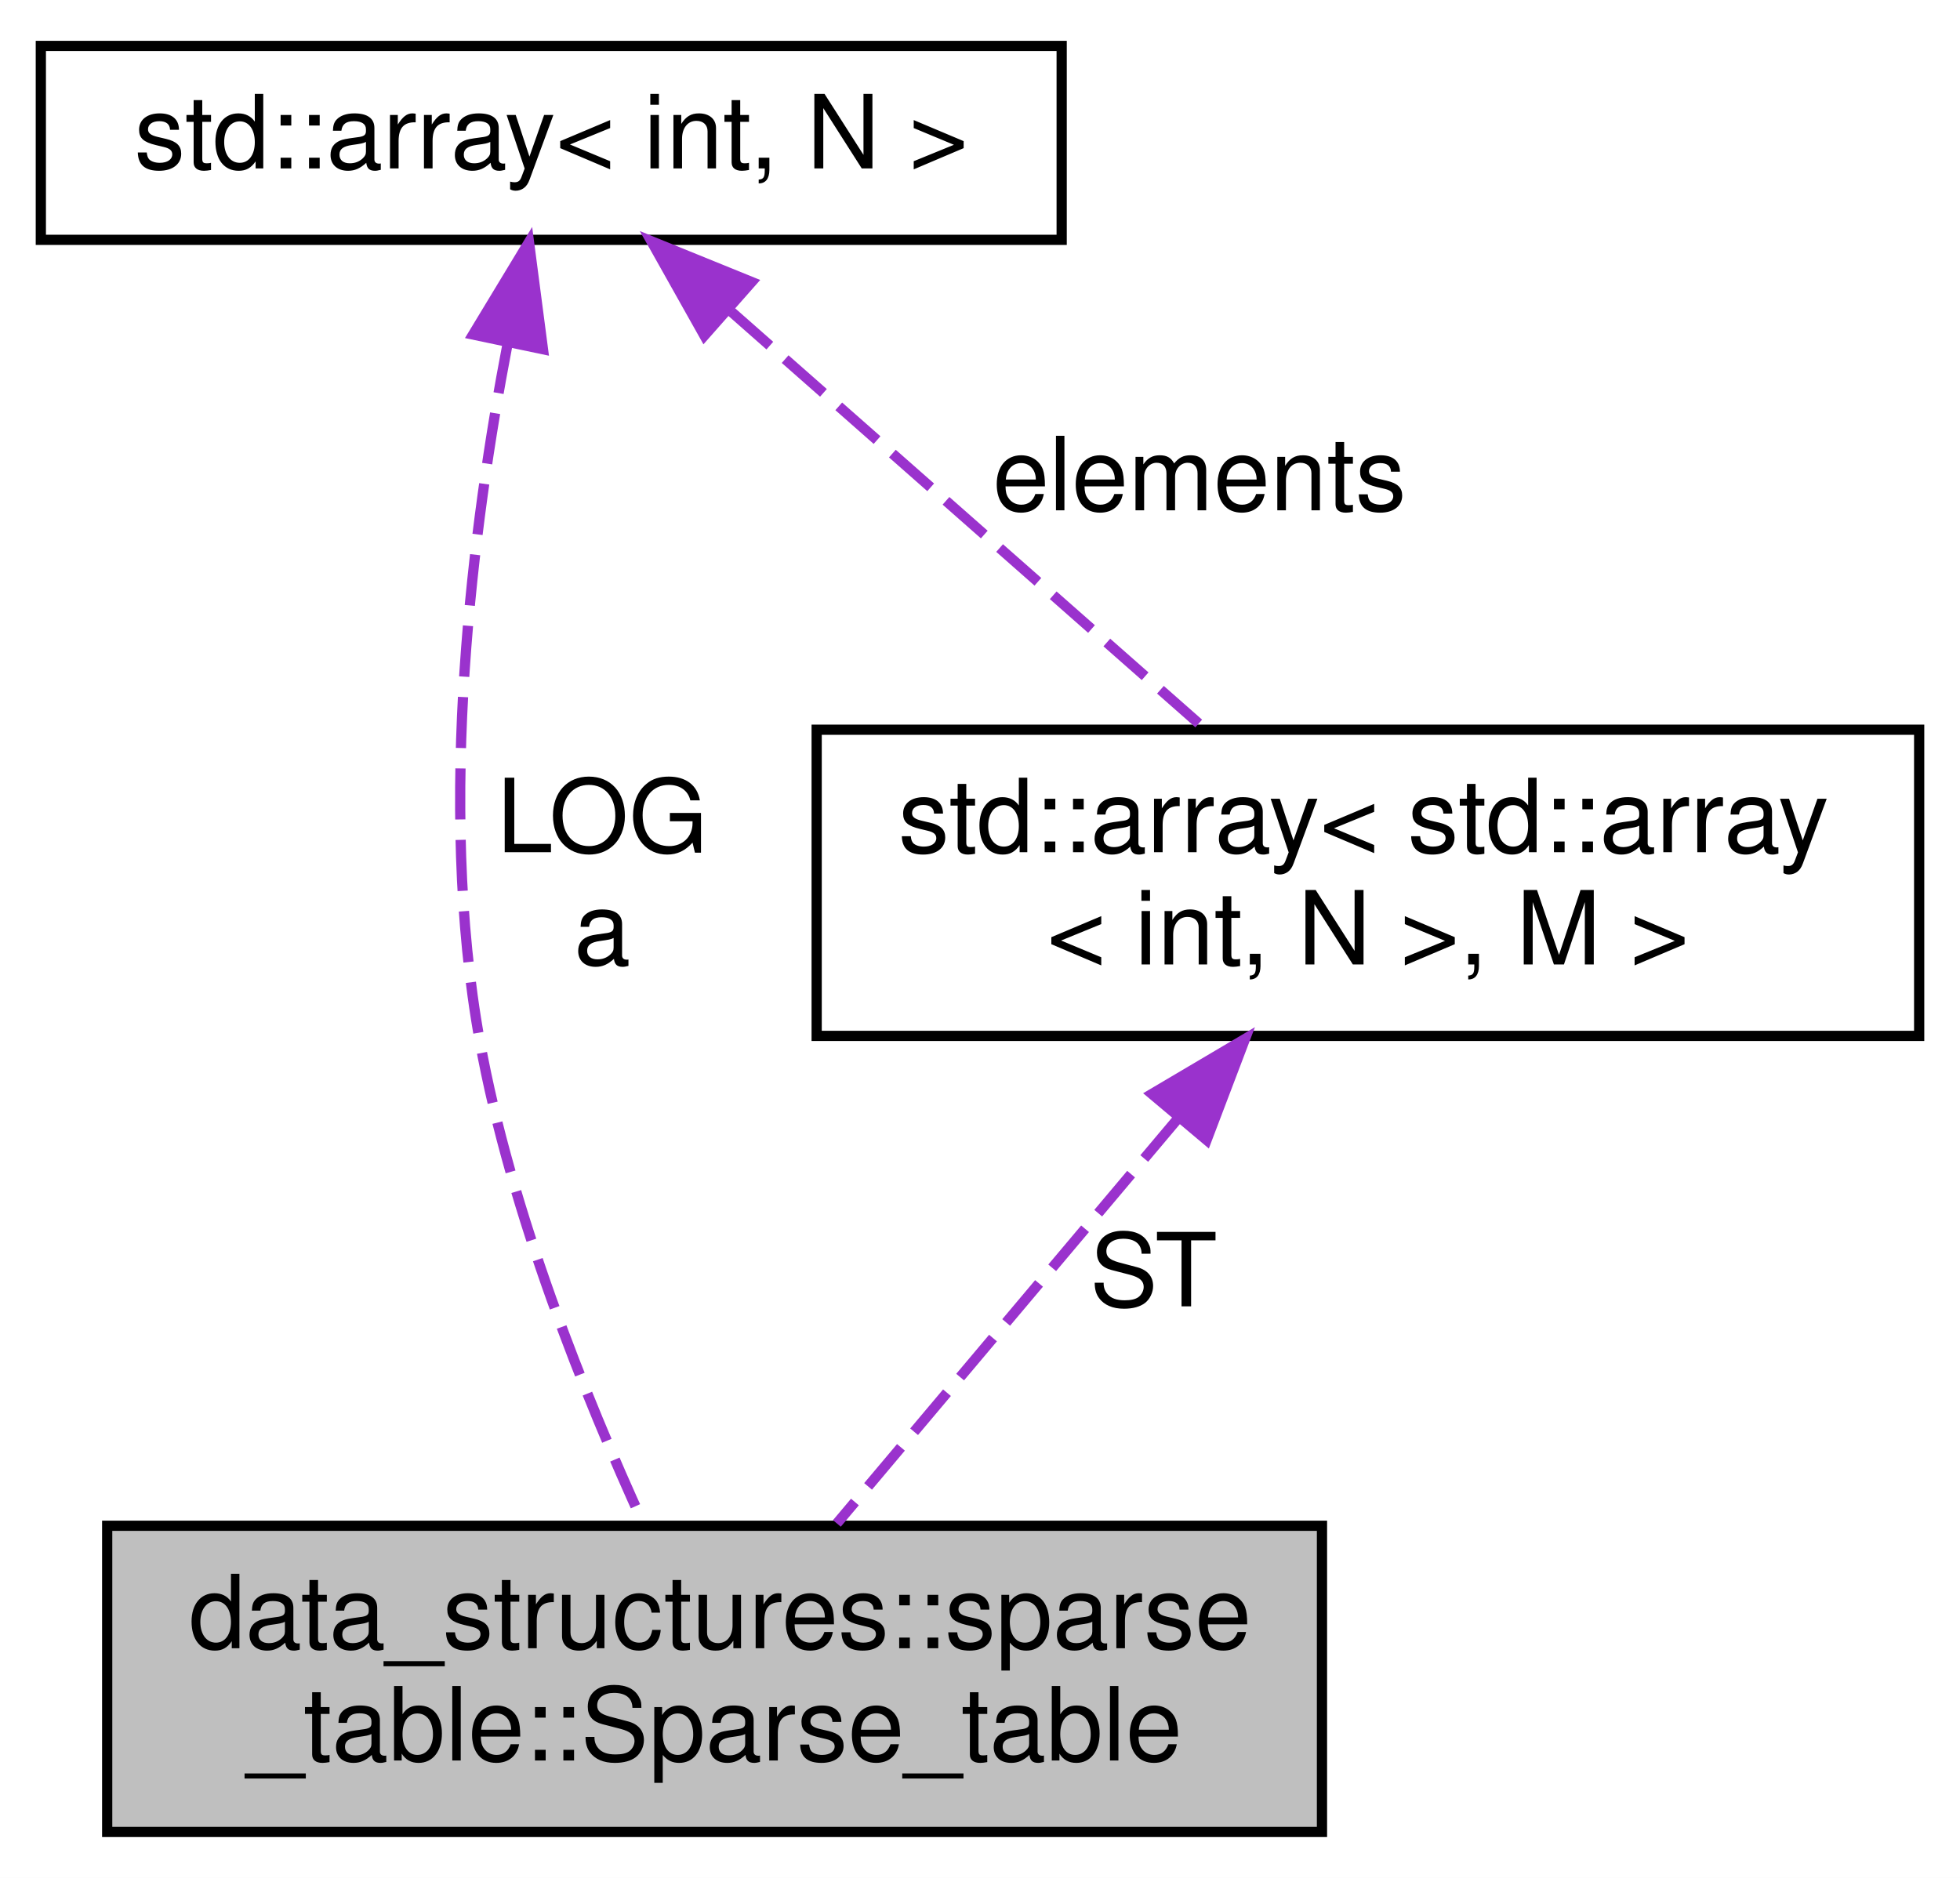
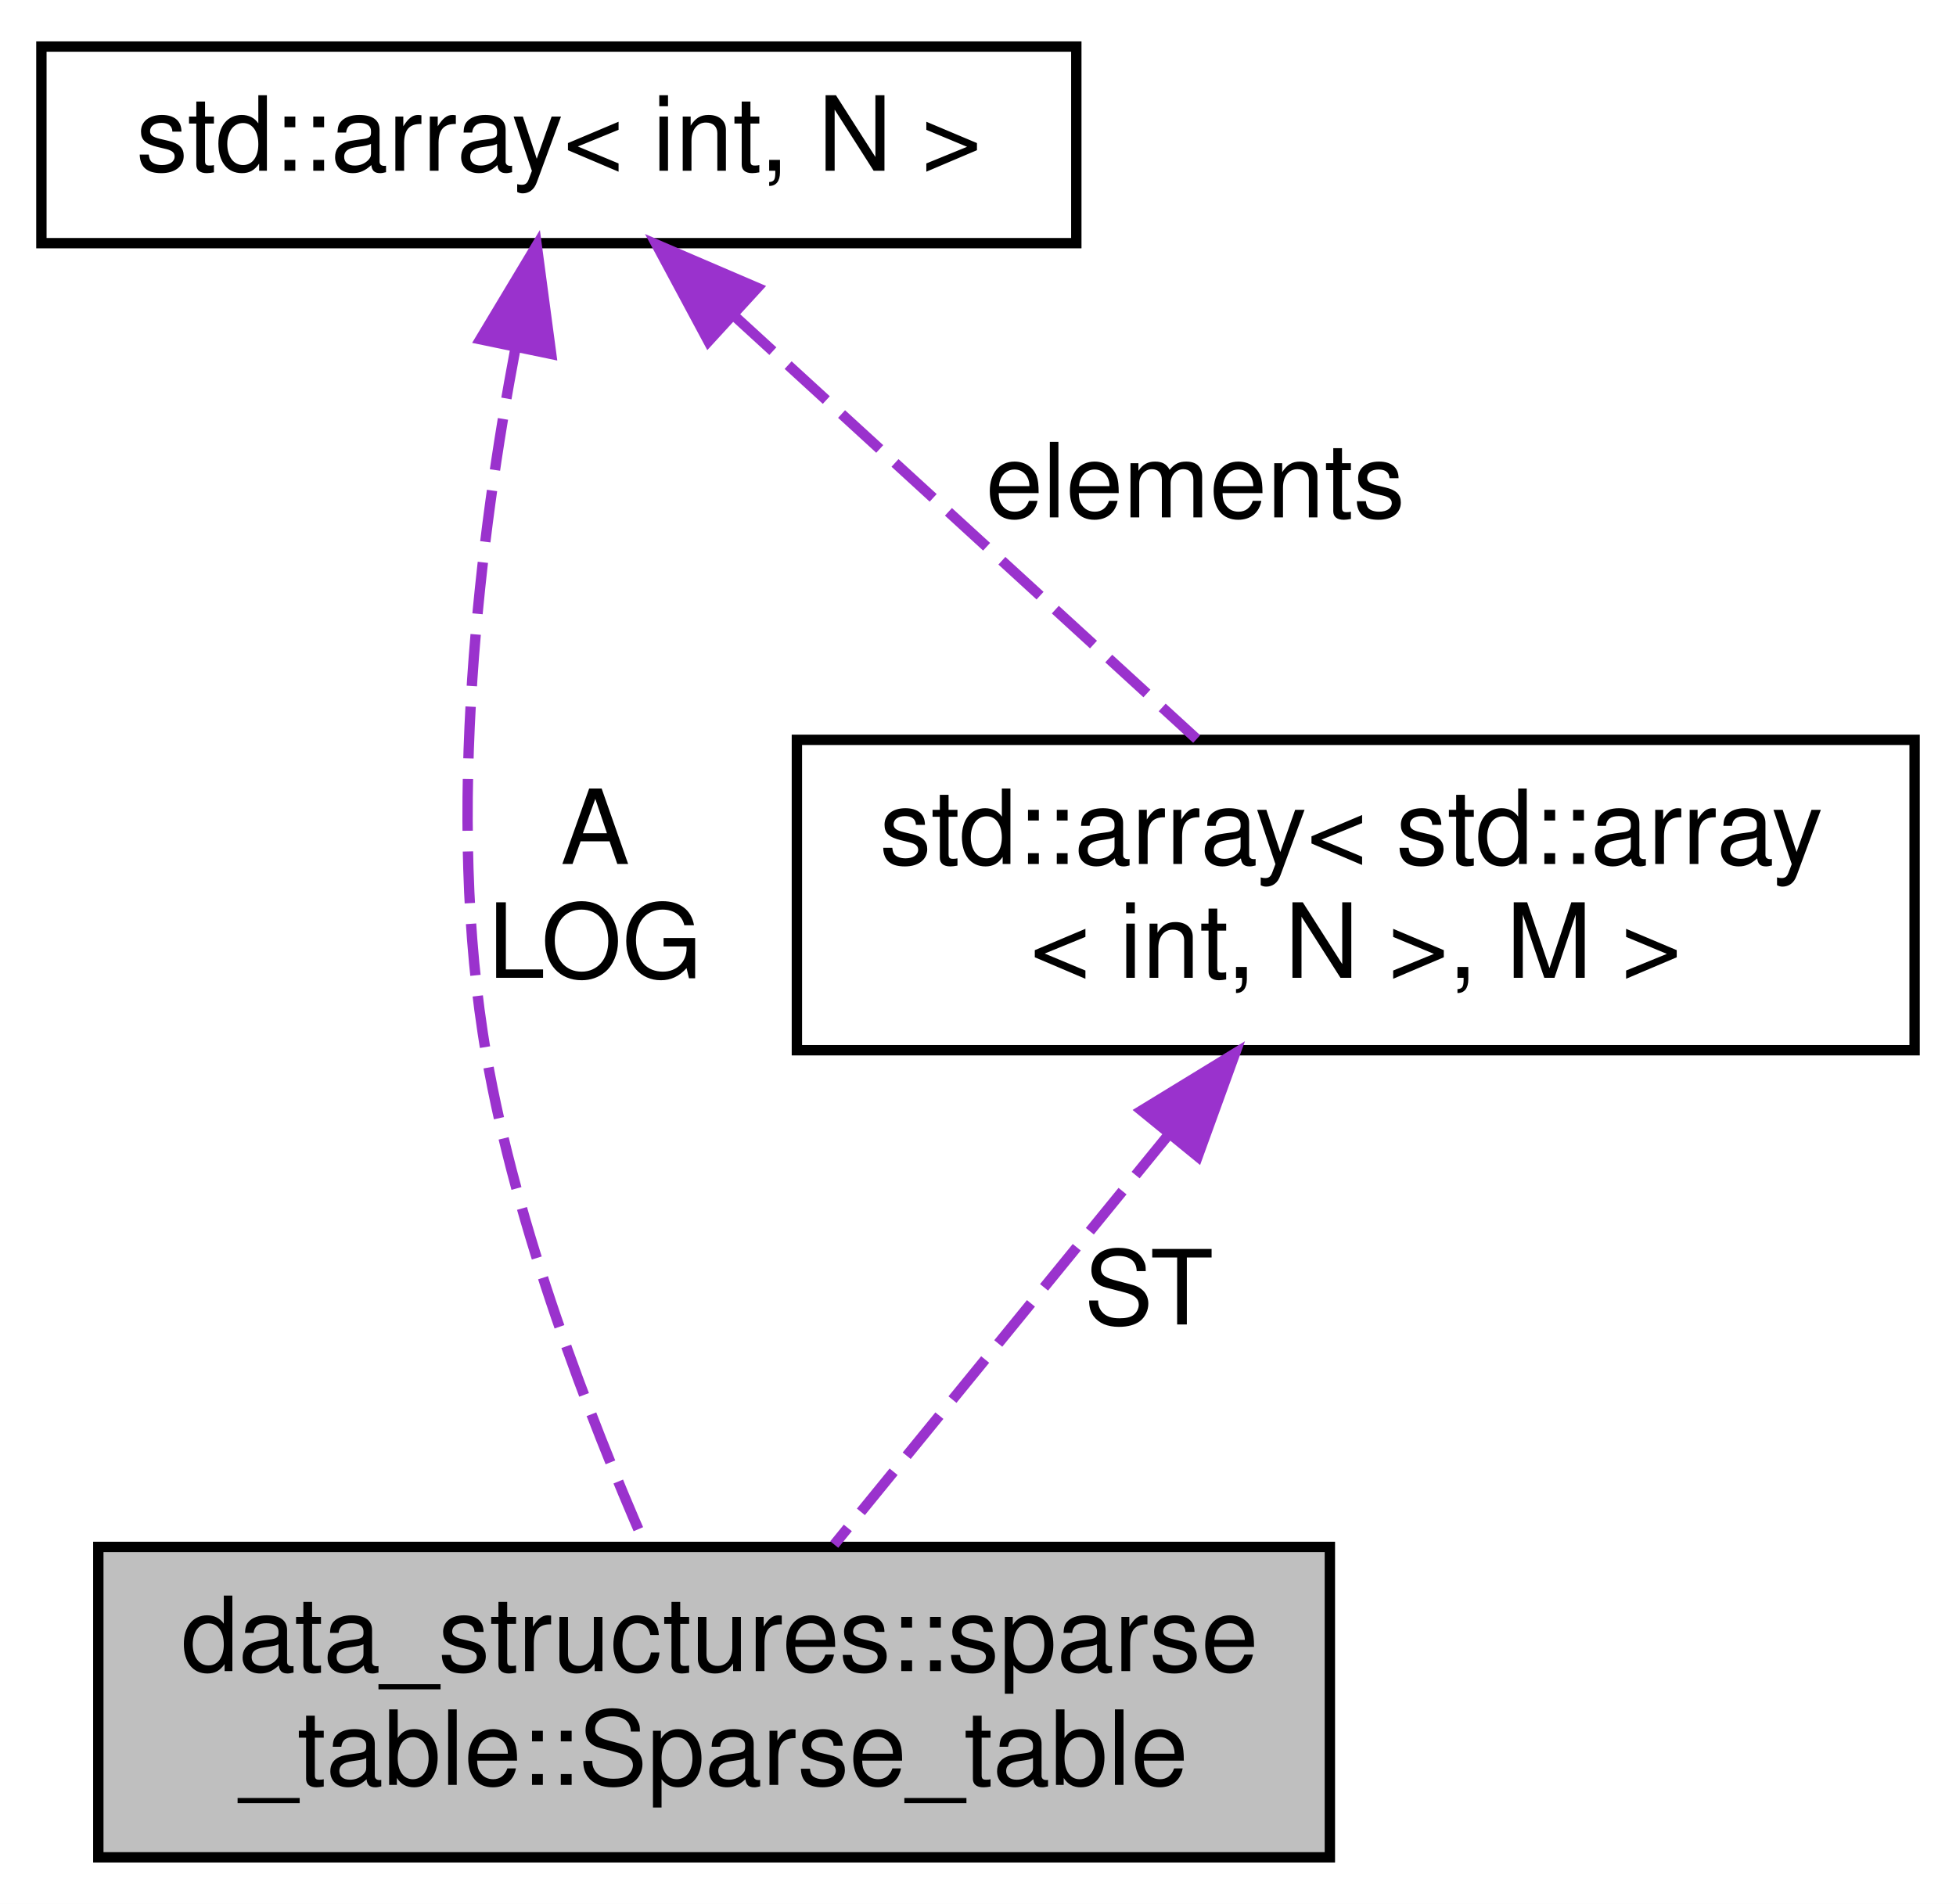
- <svg xmlns="http://www.w3.org/2000/svg" xmlns:xlink="http://www.w3.org/1999/xlink" width="192pt" height="184pt" viewBox="0.00 0.00 192.00 184.00">
+ <svg xmlns="http://www.w3.org/2000/svg" xmlns:xlink="http://www.w3.org/1999/xlink" width="189pt" height="184pt" viewBox="0.00 0.00 189.00 184.00">
  <g id="graph0" class="graph" transform="scale(1 1) rotate(0) translate(4 180)">
-     <polygon fill="white" stroke="transparent" points="-4,4 -4,-180 188,-180 188,4 -4,4" />
+     <polygon fill="white" stroke="transparent" points="-4,4 -4,-180 185,-180 185,4 -4,4" />
    <g id="node1" class="node">
      <g id="a_node1">
-         <a xlink:title="A struct to represent sparse table.">
-           <polygon fill="#bfbfbf" stroke="black" points="6.5,-0.5 6.5,-30.5 125.5,-30.5 125.5,-0.5 6.5,-0.5" />
-           <text text-anchor="start" x="14.5" y="-18.5" font-family="Helvetica,sans-Serif" font-size="10.00">data_structures::sparse</text>
-           <text text-anchor="middle" x="66" y="-7.5" font-family="Helvetica,sans-Serif" font-size="10.00">_table::Sparse_table</text>
+         <a xlink:title="A struct to represent sparse table for min() as their invariant function, for the given array A....">
+           <polygon fill="#bfbfbf" stroke="black" points="5.5,-0.5 5.5,-30.5 124.5,-30.5 124.5,-0.5 5.5,-0.5" />
+           <text text-anchor="start" x="13.5" y="-18.5" font-family="Helvetica,sans-Serif" font-size="10.00">data_structures::sparse</text>
+           <text text-anchor="middle" x="65" y="-7.5" font-family="Helvetica,sans-Serif" font-size="10.00">_table::Sparse_table</text>
        </a>
      </g>
    </g>
    <g id="node2" class="node">
      <g id="a_node2">
        <a target="_blank" xlink:href="http://en.cppreference.com/w/cpp/container/array.html" xlink:title=" ">
-           <polygon fill="white" stroke="black" points="76,-78.5 76,-108.5 184,-108.5 184,-78.5 76,-78.5" />
-           <text text-anchor="start" x="84" y="-96.5" font-family="Helvetica,sans-Serif" font-size="10.00">std::array&lt; std::array</text>
-           <text text-anchor="middle" x="130" y="-85.5" font-family="Helvetica,sans-Serif" font-size="10.00">&lt; int, N &gt;, M &gt;</text>
+           <polygon fill="white" stroke="black" points="73,-78.5 73,-108.5 181,-108.5 181,-78.5 73,-78.5" />
+           <text text-anchor="start" x="81" y="-96.5" font-family="Helvetica,sans-Serif" font-size="10.00">std::array&lt; std::array</text>
+           <text text-anchor="middle" x="127" y="-85.5" font-family="Helvetica,sans-Serif" font-size="10.00">&lt; int, N &gt;, M &gt;</text>
        </a>
      </g>
    </g>
    <g id="edge1" class="edge">
-       <path fill="none" stroke="#9a32cd" stroke-dasharray="5,2" d="M111.31,-70.31C100.55,-57.53 87.36,-41.86 77.98,-30.73" />
-       <polygon fill="#9a32cd" stroke="#9a32cd" points="108.84,-72.81 117.96,-78.2 114.2,-68.3 108.84,-72.81" />
-       <text text-anchor="middle" x="109" y="-52" font-family="Helvetica,sans-Serif" font-size="10.00"> ST</text>
+       <path fill="none" stroke="#9a32cd" stroke-dasharray="5,2" d="M108.89,-70.31C98.47,-57.53 85.69,-41.86 76.61,-30.73" />
+       <polygon fill="#9a32cd" stroke="#9a32cd" points="106.3,-72.67 115.34,-78.2 111.73,-68.24 106.3,-72.67" />
+       <text text-anchor="middle" x="107" y="-52" font-family="Helvetica,sans-Serif" font-size="10.00"> ST</text>
    </g>
    <g id="node3" class="node">
      <g id="a_node3">
        <a target="_blank" xlink:href="http://en.cppreference.com/w/cpp/container/array.html" xlink:title=" ">
          <polygon fill="white" stroke="black" points="0,-156.5 0,-175.5 100,-175.5 100,-156.5 0,-156.5" />
          <text text-anchor="middle" x="50" y="-163.5" font-family="Helvetica,sans-Serif" font-size="10.00">std::array&lt; int, N &gt;</text>
        </a>
      </g>
    </g>
    <g id="edge3" class="edge">
-       <path fill="none" stroke="#9a32cd" stroke-dasharray="5,2" d="M45.74,-146.4C42.34,-128.69 38.78,-101.35 43,-78 46.04,-61.17 53.42,-42.95 59,-30.75" />
-       <polygon fill="#9a32cd" stroke="#9a32cd" points="42.34,-147.22 47.82,-156.28 49.19,-145.78 42.34,-147.22" />
-       <text text-anchor="middle" x="55" y="-96.5" font-family="Helvetica,sans-Serif" font-size="10.00"> LOG</text>
-       <text text-anchor="middle" x="55" y="-85.5" font-family="Helvetica,sans-Serif" font-size="10.00">a</text>
+       <path fill="none" stroke="#9a32cd" stroke-dasharray="5,2" d="M45.82,-146.41C42.47,-128.71 38.94,-101.38 43,-78 45.91,-61.24 52.96,-43.01 58.3,-30.78" />
+       <polygon fill="#9a32cd" stroke="#9a32cd" points="42.41,-147.21 47.86,-156.29 49.26,-145.79 42.41,-147.21" />
+       <text text-anchor="middle" x="53.5" y="-96.5" font-family="Helvetica,sans-Serif" font-size="10.00"> A</text>
+       <text text-anchor="middle" x="53.5" y="-85.5" font-family="Helvetica,sans-Serif" font-size="10.00">LOG</text>
    </g>
    <g id="edge2" class="edge">
-       <path fill="none" stroke="#9a32cd" stroke-dasharray="5,2" d="M67.66,-149.44C81.51,-137.23 100.63,-120.39 114.03,-108.58" />
-       <polygon fill="#9a32cd" stroke="#9a32cd" points="65,-147.12 59.81,-156.36 69.63,-152.37 65,-147.12" />
-       <text text-anchor="middle" x="113.5" y="-130" font-family="Helvetica,sans-Serif" font-size="10.00"> elements</text>
+       <path fill="none" stroke="#9a32cd" stroke-dasharray="5,2" d="M66.99,-149.44C80.33,-137.23 98.73,-120.39 111.63,-108.58" />
+       <polygon fill="#9a32cd" stroke="#9a32cd" points="64.45,-147.02 59.44,-156.36 69.18,-152.18 64.45,-147.02" />
+       <text text-anchor="middle" x="111.5" y="-130" font-family="Helvetica,sans-Serif" font-size="10.00"> elements</text>
    </g>
  </g>
</svg>
